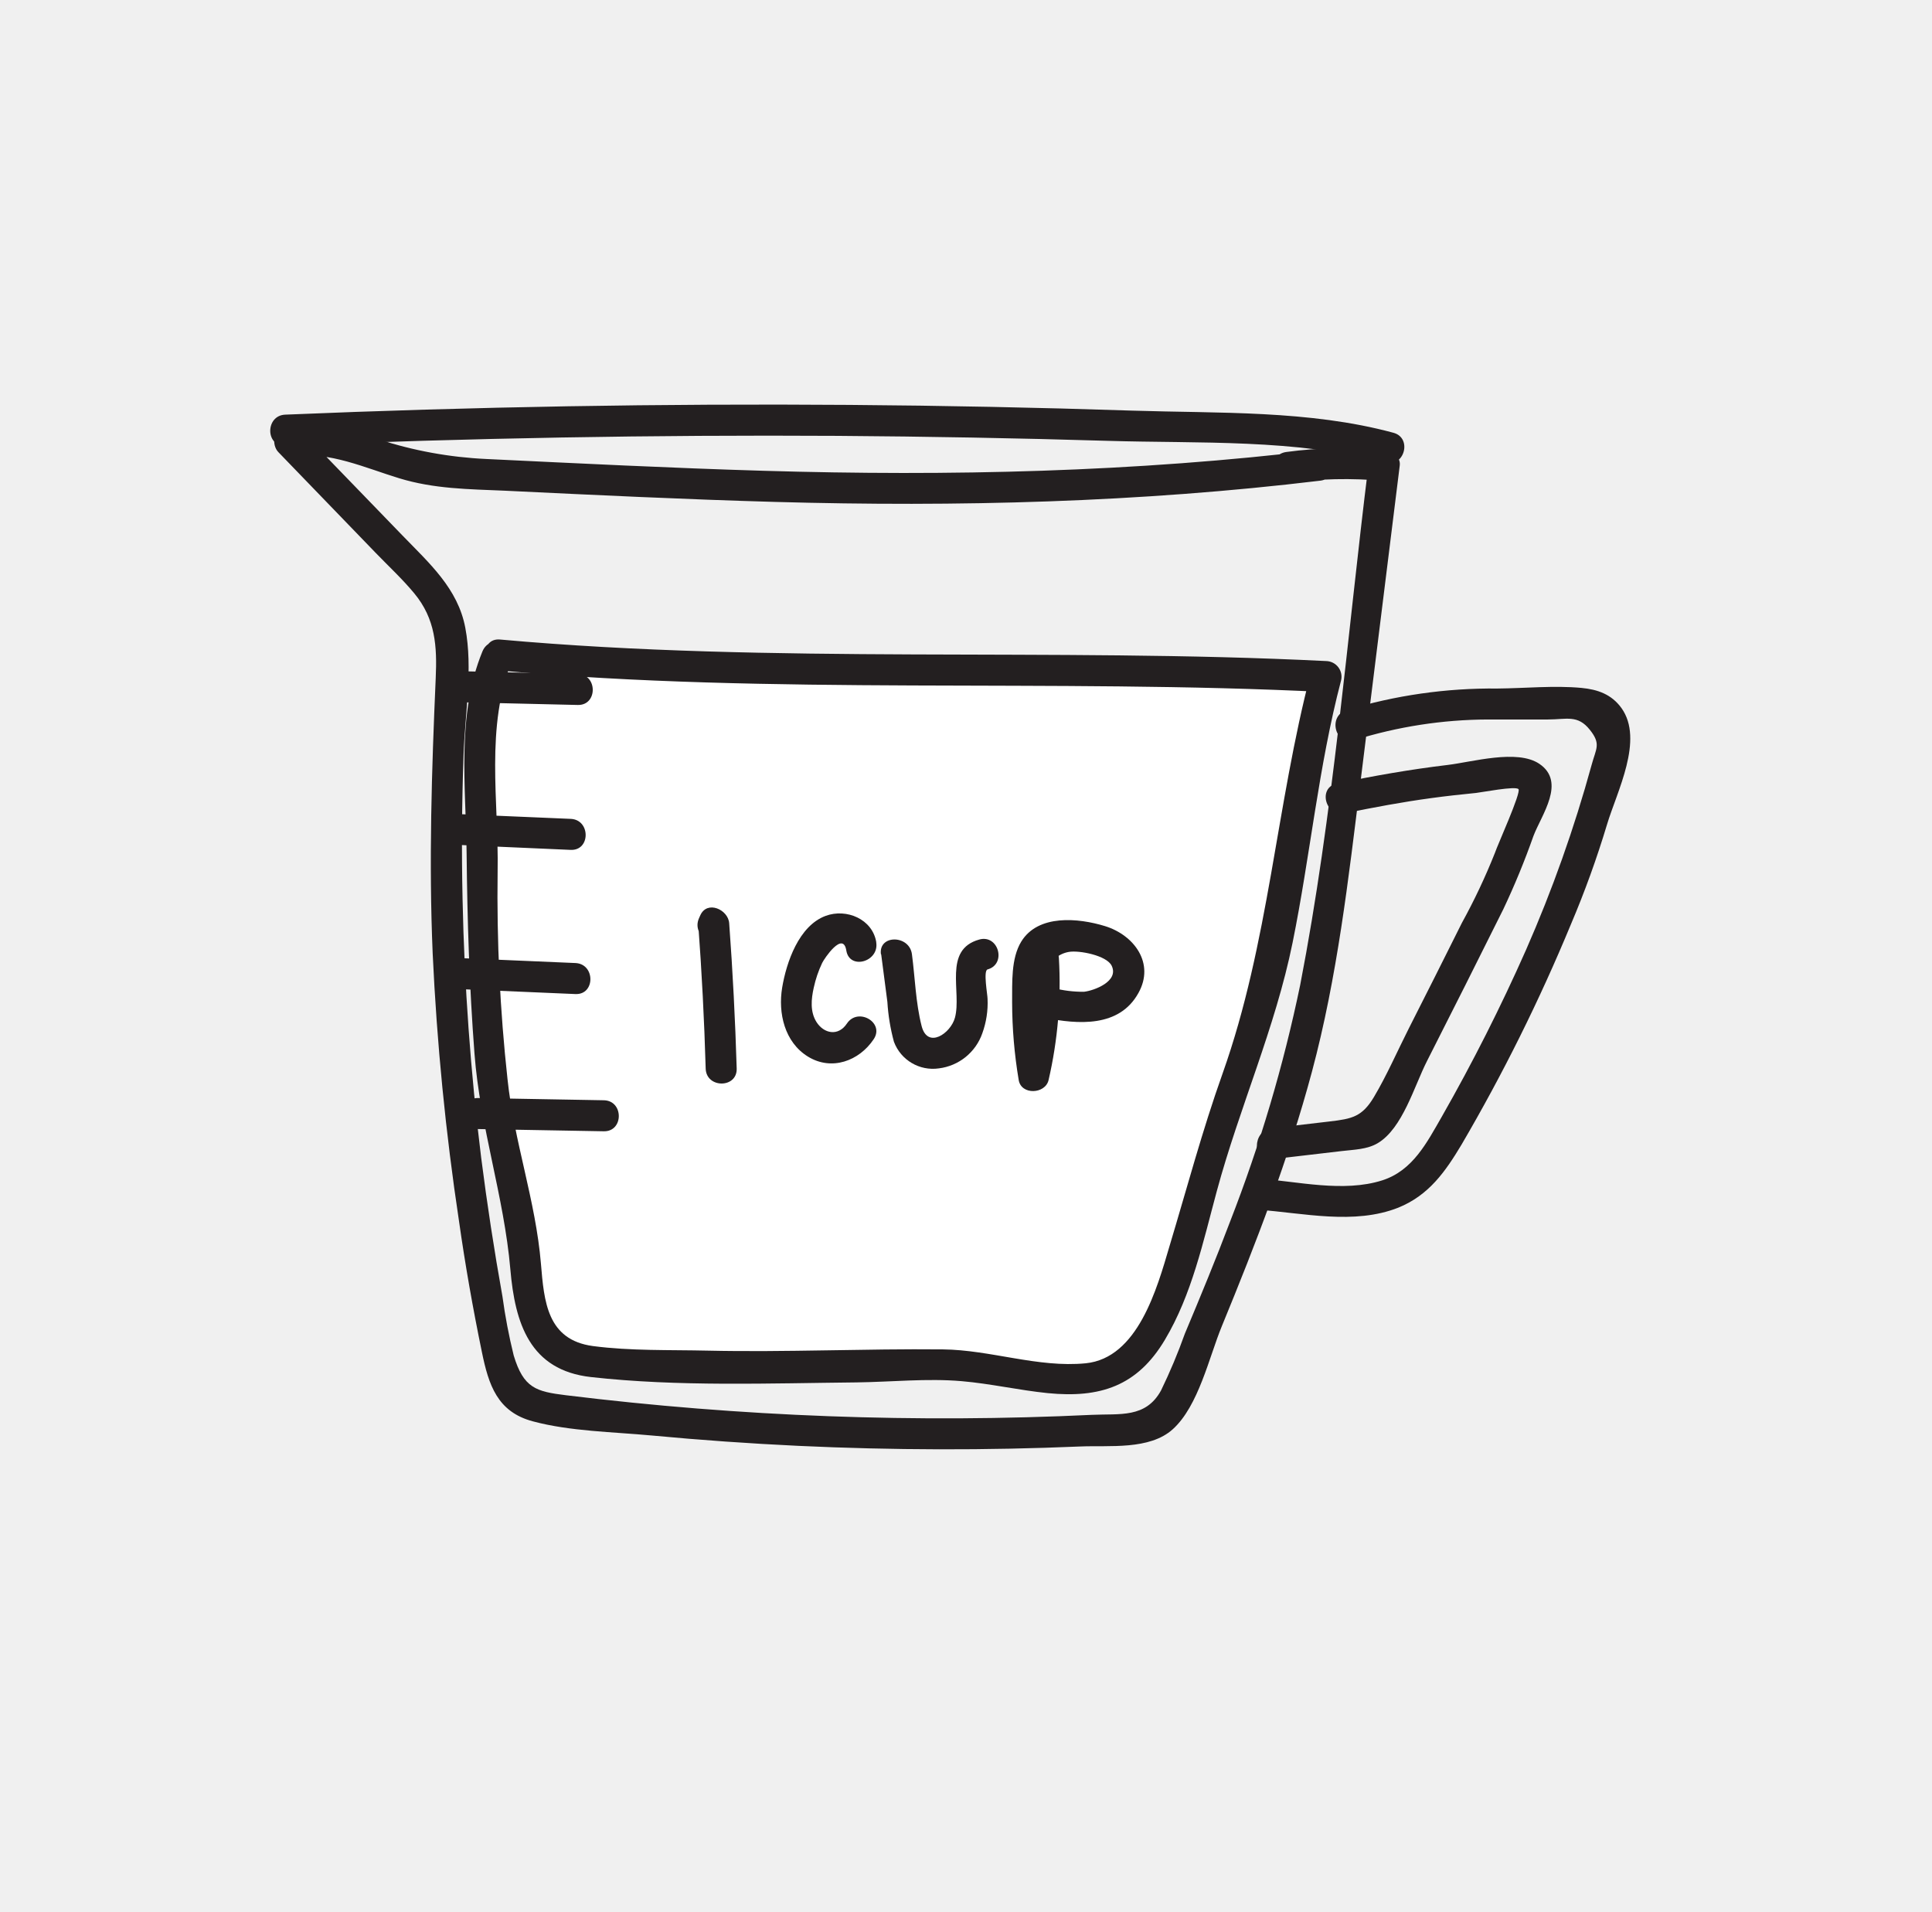
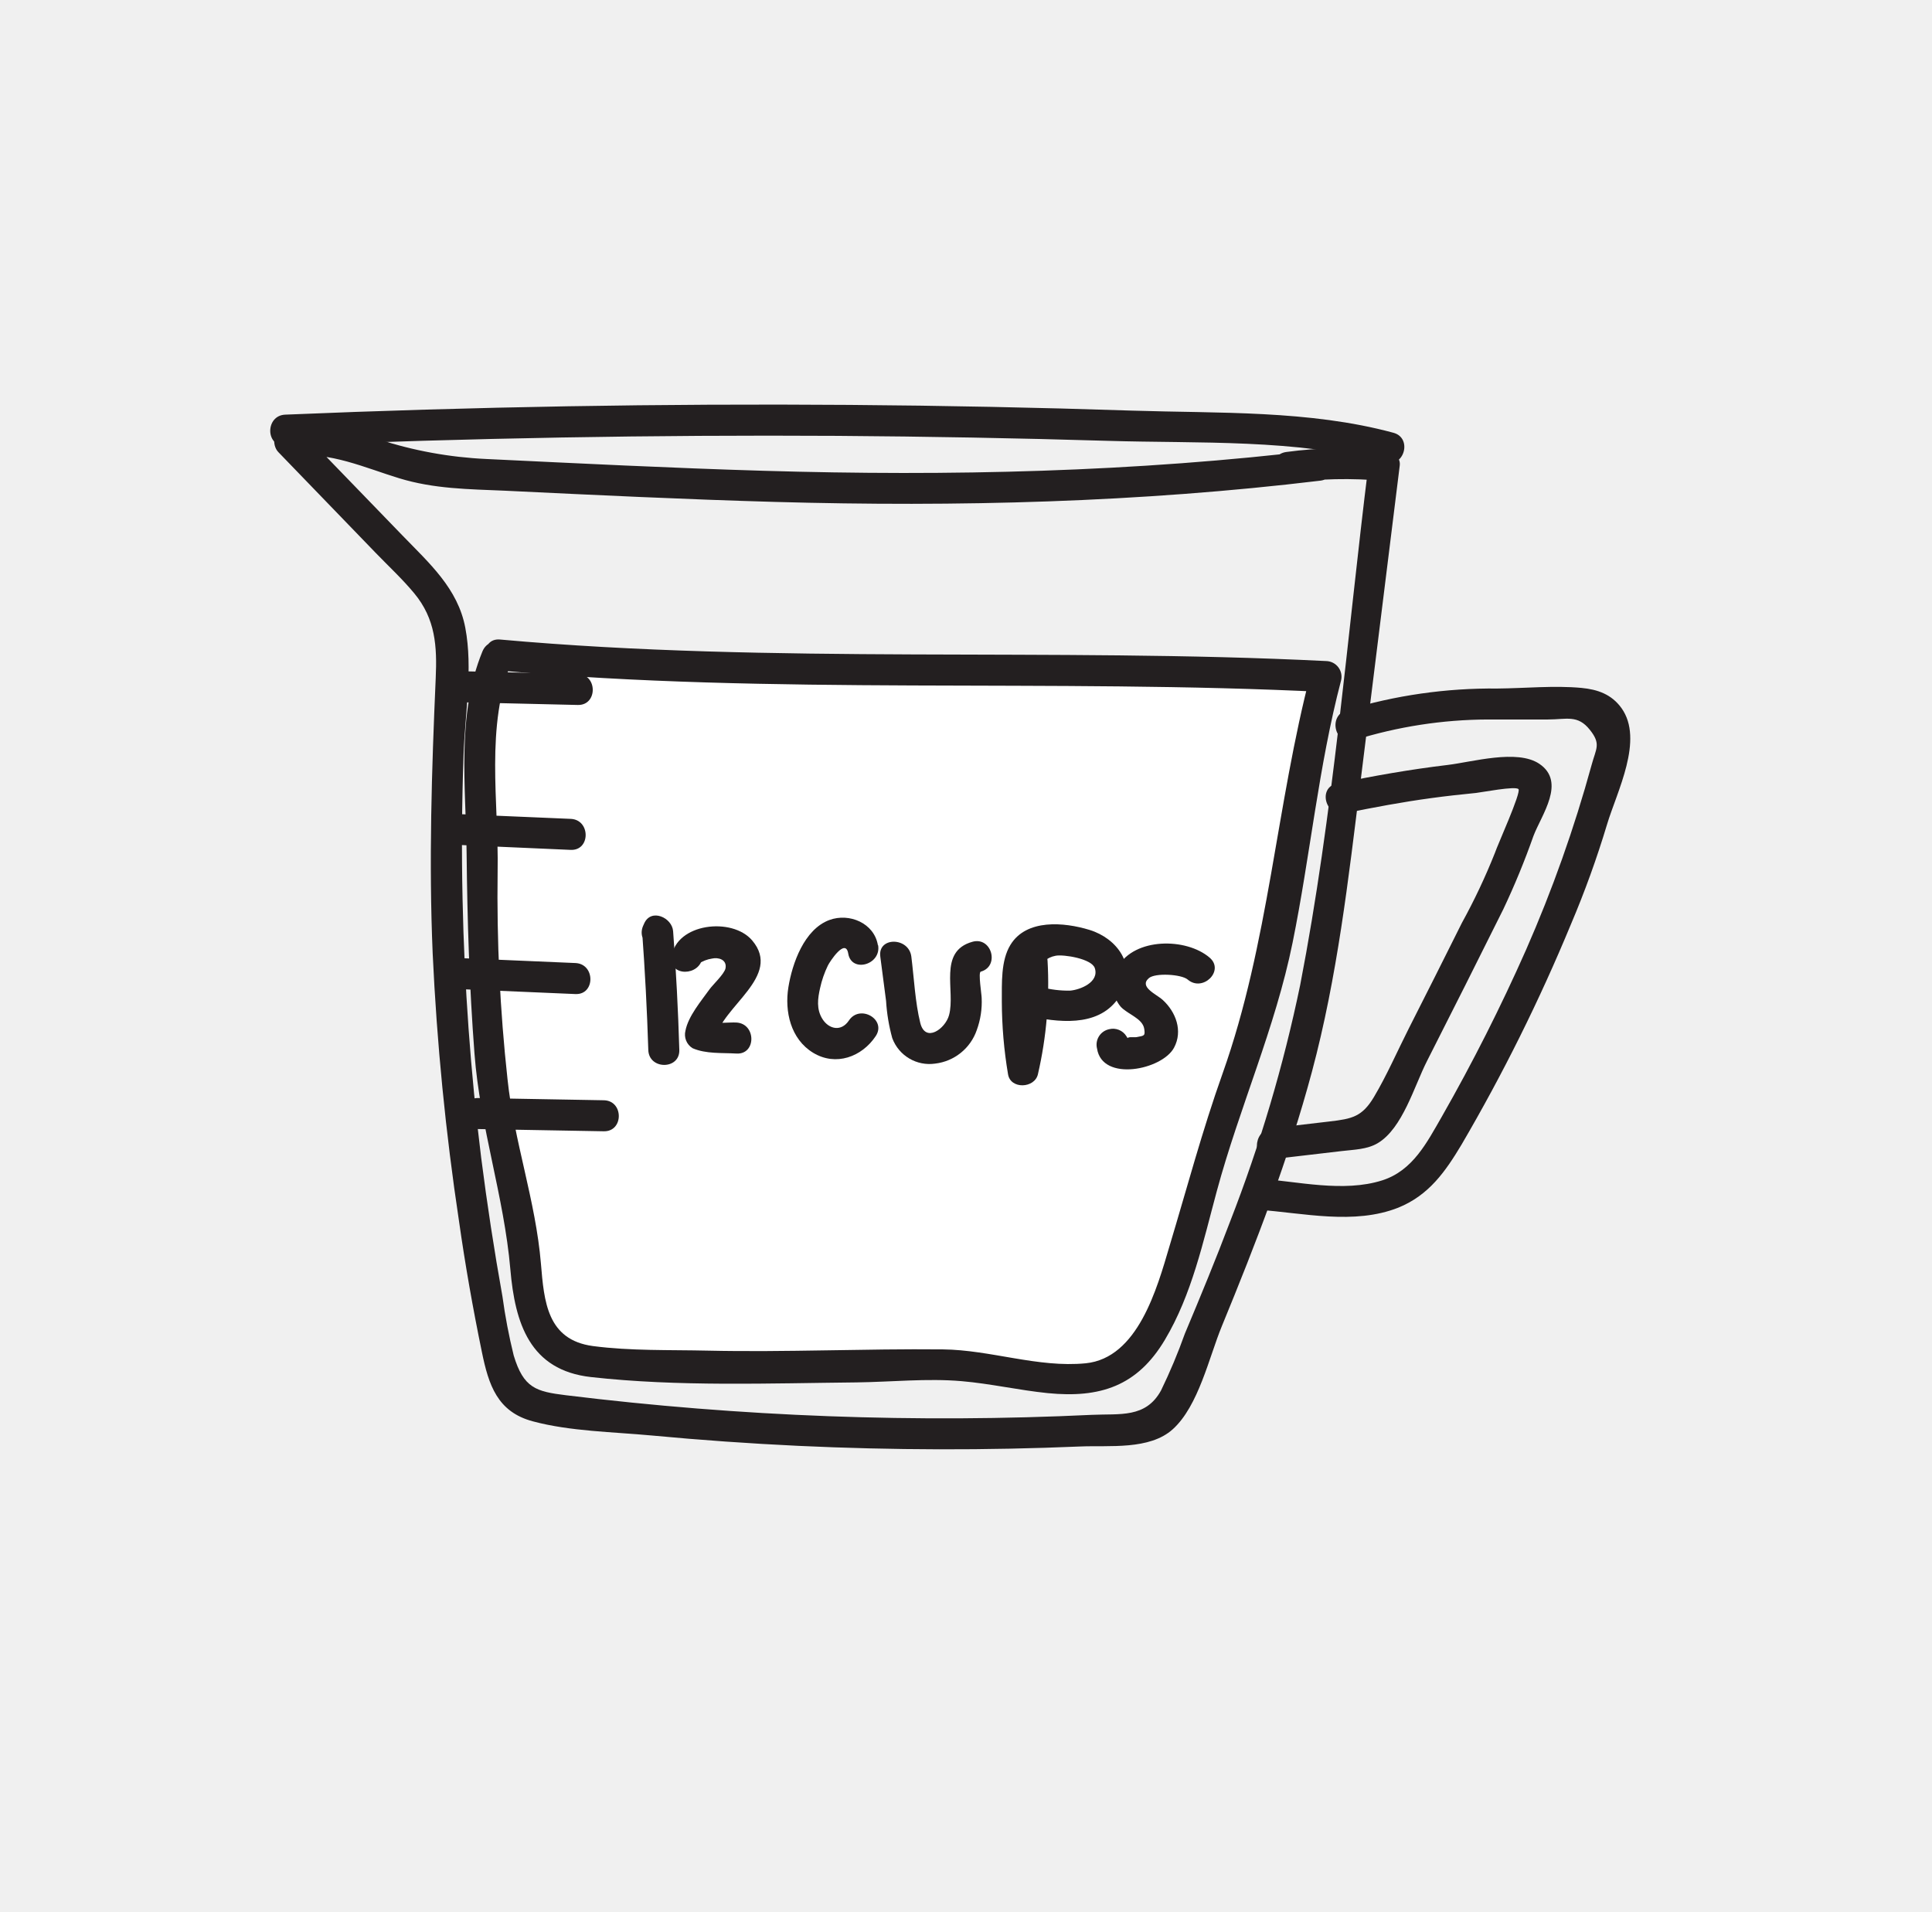
<svg xmlns="http://www.w3.org/2000/svg" id="Layer_1" data-name="Layer 1" viewBox="0 0 311.45 308.18">
  <defs>
    <style>.cls-1{fill:#231f20;}.cls-2{fill:#fff;}</style>
  </defs>
  <path class="cls-1" d="M212.79,72.51C183,76.1,153.07,76.78,123.1,75.89c-14.9-.44-29.8-1.19-44.69-1.9A65.73,65.73,0,0,1,61,70.81c-4.92-1.53-9.82-2.83-15-2.09-2,.28-2.28,3-1.11,4.18l15.7,16.25c2.07,2.14,4.28,4.19,6.18,6.48,3.44,4.14,3.7,8.55,3.47,13.7-.65,14.82-1.12,29.54-.49,44.37A419.14,419.14,0,0,0,74,196.88c1,7.05,2.24,14.07,3.68,21.05,1.09,5.32,2.49,9.67,8.23,11.19,6,1.61,12.94,1.7,19.16,2.28q11.81,1.11,23.65,1.67,22.7,1.06,45.43.1c4.65-.2,11.17.61,14.92-2.79,4.15-3.76,5.85-11.64,7.9-16.61,5.52-13.42,10.77-27,14.52-41,4.1-15.32,5.88-31,7.83-46.75l6.33-51c.17-1.43-1.3-2.39-2.5-2.5a70.66,70.66,0,0,0-15.79.34c-3.14.42-3.18,5.43,0,5a70.66,70.66,0,0,1,15.79-.34L220.6,75c-3.46,27.84-5.66,56.22-11,83.77a238.18,238.18,0,0,1-11.3,38.14C196,203,193.52,209,191,215a89.7,89.7,0,0,1-3.84,9.15c-2.47,4.48-6.61,3.71-11.12,3.92a500.62,500.62,0,0,1-84.8-3.16c-4.8-.59-6.84-1.13-8.43-6.42A90.11,90.11,0,0,1,81,209q-2-11.15-3.43-22.37a408.23,408.23,0,0,1-3-41.63q-.26-11.65.16-23.31c.23-6.64,1.53-13.9.28-20.49-1.19-6.34-5.83-10.43-10.13-14.88L48.48,69.37l-1.11,4.17c5.67-.81,11.66,1.94,17,3.56,5.6,1.71,11.13,1.75,17,2,14.53.7,29.07,1.4,43.62,1.81,29.36.82,58.69.09,87.87-3.43,3.15-.38,3.19-5.38,0-5Z" />
  <path class="cls-1" d="M216.84,131.09c4.61-.94,9.24-1.81,13.91-2.44,2.39-.33,4.8-.59,7.21-.83.89-.09,6.37-1.16,6.83-.61s-3.38,9-3.81,10.3a99.41,99.41,0,0,1-5.31,11.25q-4.24,8.51-8.55,17c-1.86,3.67-3.53,7.54-5.63,11.07-1.9,3.19-3.53,3.52-7.08,3.94l-9.4,1.1c-3.16.37-3.2,5.37,0,5l11.28-1.32c2-.24,4.09-.25,5.82-1.28,4-2.39,5.87-9.18,7.92-13.21q6.22-12.24,12.33-24.53a123.84,123.84,0,0,0,4.84-11.77c1.29-3.4,5.31-8.7.94-11.64-3.57-2.4-10.82-.28-14.78.19-6,.72-11.93,1.75-17.85,3-3.15.65-1.82,5.47,1.33,4.82Z" />
  <path class="cls-1" d="M202.76,195c7.36.53,15.53,2.49,22.66-.33,4.93-2,7.59-5.82,10.2-10.18A289.15,289.15,0,0,0,253.24,149a155.94,155.94,0,0,0,5.82-16.09c1.58-5.28,6-13.65,2.33-18.77-1.6-2.22-3.83-3-6.45-3.25-4.38-.41-9.11.06-13.52.1A80.83,80.83,0,0,0,217,114.49c-3,1-1.74,5.8,1.33,4.82a72.94,72.94,0,0,1,21.5-3.33c3.23,0,6.46,0,9.7,0,3,0,4.8-.81,6.76,1.66,1.85,2.31,1,3,.28,5.69A215.93,215.93,0,0,1,246,153.13,296.15,296.15,0,0,1,232.43,180c-2.41,4.18-4.67,8.69-9.6,10.27-6.29,2-13.66.16-20.07-.3-3.21-.23-3.19,4.77,0,5Z" />
  <path class="cls-2" d="M80.58,105.59c44.54,4.11,88.49,1.16,133.16,3.47-4.72,17.46-5.72,39.19-11.61,57-2.85,8.66-6.07,16.45-8.42,25.26s-6,25.14-13.92,29.66c-6.13,3.5-20.71-1.23-27.77-1q-26.93.89-53.86-.34c-2.89-.13-6-.33-8.35-2-4-2.73-4.72-8.28-5-13.13-.84-13-4.85-20.38-5.69-33.38-.52-8.1-2-19.73-1.46-27.83.7-11.69-2.2-27,2.56-37.72" />
  <path class="cls-1" d="M80.58,108.09c44.29,4,88.8,1.26,133.16,3.47l-2.41-3.17c-5.64,21.5-6.75,43.58-14.24,64.65-3.28,9.2-5.75,18.51-8.56,27.84-2,6.78-5.09,18.05-13.52,18.88-7.68.75-15.32-2.16-23-2.24-12.63-.13-25.26.48-37.9.2-6.12-.14-12.47.06-18.54-.74-7.36-1-7.86-7.15-8.37-13.29-.84-10.11-4.34-19.71-5.39-29.77a274.13,274.13,0,0,1-1.59-33.4c.21-11.35-2.06-23.36,2.37-34.18,1.22-3-3.62-4.27-4.82-1.33-4.21,10.29-2.66,21.71-2.55,32.52s.44,21.47,1.27,32.31c.89,11.8,4.76,23,5.78,34.76.75,8.71,3.13,16.28,13,17.38,14.05,1.57,28.7,1,42.82.86,5.61-.07,11.35-.68,16.93-.2,4.66.4,9.24,1.46,13.89,1.93,8.43.83,14.43-1.12,18.88-8.6,4.35-7.29,6.17-15.84,8.36-23.94,3.66-13.55,9.43-26.3,12.23-40.11,2.84-14,4.16-28.33,7.8-42.2a2.53,2.53,0,0,0-2.41-3.16c-44.36-2.21-88.87.52-133.16-3.47-3.2-.29-3.18,4.71,0,5Z" />
-   <path class="cls-1" d="M117,150.55l.21-.47-4.66-1.26q.87,11.7,1.21,23.43c.09,3.21,5.09,3.22,5,0q-.35-11.73-1.21-23.43c-.16-2.21-3.56-3.74-4.66-1.27l-.21.47c-1.29,2.92,3,5.46,4.32,2.53Z" />
-   <path class="cls-1" d="M141.26,151.88c-.61-3.72-4.8-5.49-8.17-4.24-4.31,1.6-6.32,7.48-7,11.56s.37,8.8,4.17,11.13,8.24.71,10.59-2.82c1.79-2.68-2.54-5.19-4.32-2.52-1.41,2.12-3.72,1.62-4.9-.23-1.06-1.67-.86-3.71-.45-5.54a18.35,18.35,0,0,1,1.36-4c.36-.74,3.37-5.2,3.89-2s5.34,1.82,4.82-1.33Z" />
-   <path class="cls-1" d="M142.05,153.82l1,7.68a31.72,31.72,0,0,0,1.06,6.44,6.71,6.71,0,0,0,7.25,4.28,8.52,8.52,0,0,0,7-5.67,14.32,14.32,0,0,0,.84-5.54c0-.67-.72-4.54,0-4.74,3.1-.85,1.78-5.68-1.33-4.82-5.89,1.63-2.8,8.45-3.93,12.61-.69,2.53-4.41,5.09-5.37,1.33s-1.06-7.79-1.56-11.57c-.41-3.15-5.41-3.19-5,0Z" />
-   <path class="cls-1" d="M165.69,154.48a64.54,64.54,0,0,1-1.48,18.33H169c-.78-5-3.39-18.16,3.29-19.36,1.64-.3,6.13.56,6.92,2.23,1.21,2.52-2.83,4-4.45,4.19a18.66,18.66,0,0,1-5-.62c-3.15-.62-4.49,4.2-1.33,4.82,5.34,1.06,12,1.6,15.09-4,2.69-4.8-.71-9.34-5.38-10.78-4.33-1.33-10.78-1.93-13.5,2.48-1.69,2.75-1.45,6.7-1.48,9.79a76.14,76.14,0,0,0,1.06,12.53c.39,2.47,4.3,2.3,4.82,0a69.42,69.42,0,0,0,1.66-19.65c-.19-3.2-5.19-3.22-5,0Z" />
+   <path class="cls-1" d="M108,151.76l.17-.39-4.66-1.26q.7,9.55,1,19.14c.09,3.21,5.09,3.22,5,0q-.28-9.58-1-19.14c-.16-2.2-3.55-3.74-4.66-1.26l-.17.38c-1.29,2.92,3,5.46,4.32,2.53Z" />
+   <path class="cls-1" d="M141.52,152.36c-.59-3.55-4.6-5.24-7.81-4.06-4.07,1.5-6,7-6.62,10.86s.35,8.34,4,10.55,7.84.67,10.08-2.69c1.79-2.68-2.54-5.19-4.32-2.52-1.24,1.86-3.22,1.4-4.25-.21s-.77-3.36-.4-5a16.26,16.26,0,0,1,1.26-3.65c.28-.58,2.84-4.54,3.28-1.93.52,3.17,5.34,1.82,4.82-1.33Z" />
+   <path class="cls-1" d="M141.91,154.21l.93,7.14a29.22,29.22,0,0,0,1,6,6.39,6.39,0,0,0,6.92,4.1,8.09,8.09,0,0,0,6.7-5.4,13.23,13.23,0,0,0,.79-5.18c0-.53-.58-4.12-.15-4.24,3.1-.85,1.78-5.68-1.33-4.82-5.61,1.55-2.7,7.89-3.78,11.84-.59,2.18-3.82,4.54-4.64,1.23s-1-7.2-1.44-10.7c-.42-3.15-5.42-3.19-5,0Z" />
+   <path class="cls-1" d="M163.87,154.83a59.85,59.85,0,0,1-1.37,17h4.82c-.71-4.48-3.12-16.69,2.88-17.77,1.3-.23,5.79.48,6.29,2,.74,2.26-2.33,3.49-4,3.63a17.3,17.3,0,0,1-4.64-.57c-3.14-.62-4.49,4.19-1.33,4.82,5.05,1,11.28,1.48,14.22-3.76,2.56-4.56-.65-8.91-5.1-10.28-4.11-1.26-10.17-1.79-12.74,2.39-1.59,2.58-1.38,6.27-1.4,9.18a71.5,71.5,0,0,0,1,11.69c.39,2.47,4.3,2.3,4.82,0a64.74,64.74,0,0,0,1.55-18.3c-.19-3.2-5.19-3.22-5,0Z" />
  <path class="cls-1" d="M46,71.84Q90.48,70,135,70.26q21.77.15,43.52.8c14.69.45,30.49-.35,44.77,3.52,3.11.84,4.43-4,1.33-4.82-13.55-3.67-28.23-3.12-42.15-3.57q-22.74-.75-45.49-.92-45.51-.34-91,1.57c-3.21.13-3.23,5.13,0,5Z" />
  <path class="cls-1" d="M74.8,113.21l18.34.43c3.22.08,3.22-4.92,0-5l-18.34-.43c-3.21-.08-3.21,4.92,0,5Z" />
  <path class="cls-1" d="M72.51,136.14,92,137c3.22.13,3.21-4.87,0-5l-19.47-.83c-3.22-.14-3.21,4.86,0,5Z" />
  <path class="cls-1" d="M73.66,159.42l19.1.82c3.22.14,3.22-4.86,0-5l-19.1-.82c-3.22-.13-3.21,4.87,0,5Z" />
  <path class="cls-1" d="M77.09,182l20.25.36c3.22.06,3.22-4.94,0-5L77.09,177c-3.21-.06-3.21,4.94,0,5Z" />
+   <path class="cls-1" d="M113.27,154.27l.09-.68-.74,1.77a5.28,5.28,0,0,1,2.16-.84c1-.23,2.43.14,2.18,1.56-.16.89-2.08,2.69-2.57,3.38-1.36,1.9-3.44,4.35-3.89,6.68a2.57,2.57,0,0,0,1.15,2.83c2.15.94,4.75.72,7.07.86,3.21.19,3.2-4.81,0-5-1.13-.07-3.54.26-4.55-.18l1.15,2.82c1-5.25,10.85-10.07,5.94-15.87-3.25-3.83-12.29-2.76-13,2.67-.41,3.18,4.59,3.15,5,0Z" />
+   <path class="cls-1" d="M195,154.37c-3.78-3.24-12.07-3.24-14.78,1.45a5.55,5.55,0,0,0,.39,6.4c1.08,1.26,3.59,1.91,3.85,3.64.17,1.14,0,1.09-1.23,1.32-.51.1-1.68-.24-1.56.52l-1.75,3.08.19-.05-2.82-1.15.08.14c1.61,2.79,5.93.27,4.32-2.52l-.09-.14a2.55,2.55,0,0,0-2.82-1.15l-.19.05a2.55,2.55,0,0,0-1.74,3.07c.84,5.43,10.5,3.43,12.41-.14,1.45-2.7.31-5.75-1.82-7.7-1-.92-3.88-2.1-2.24-3.51,1-.89,5.26-.64,6.26.22,2.43,2.09,6-1.43,3.54-3.53Z" />
</svg>
